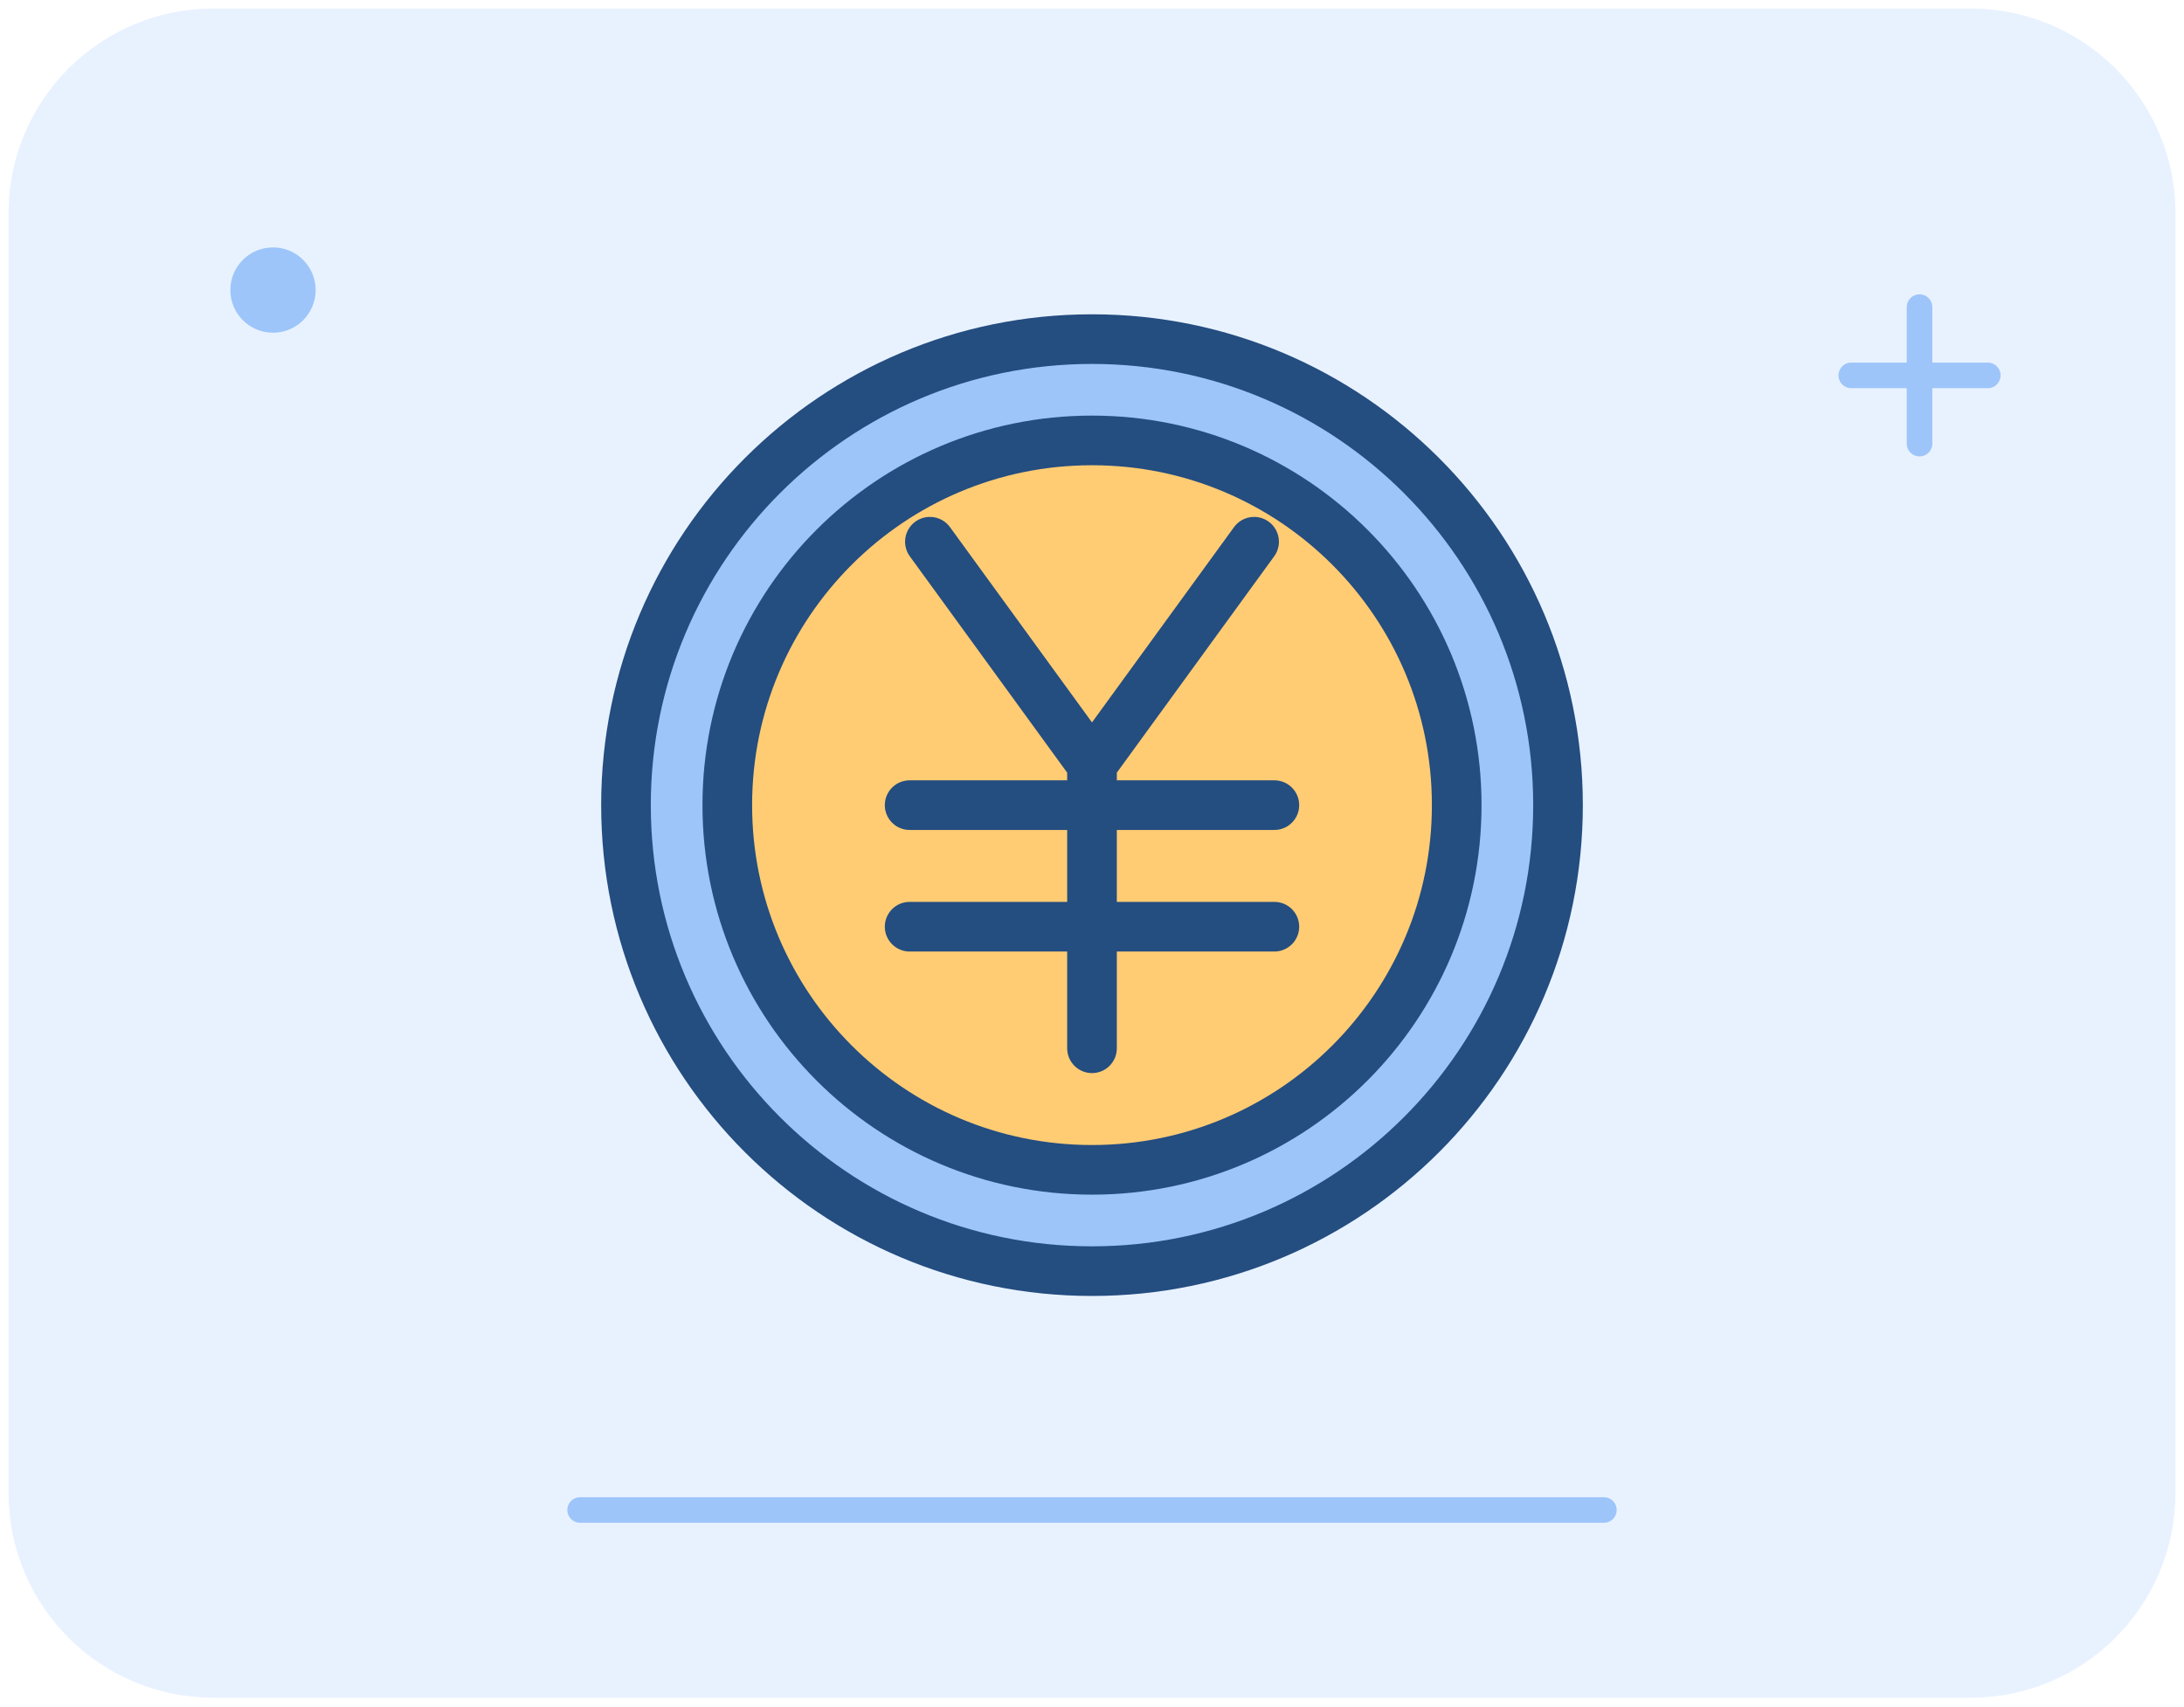
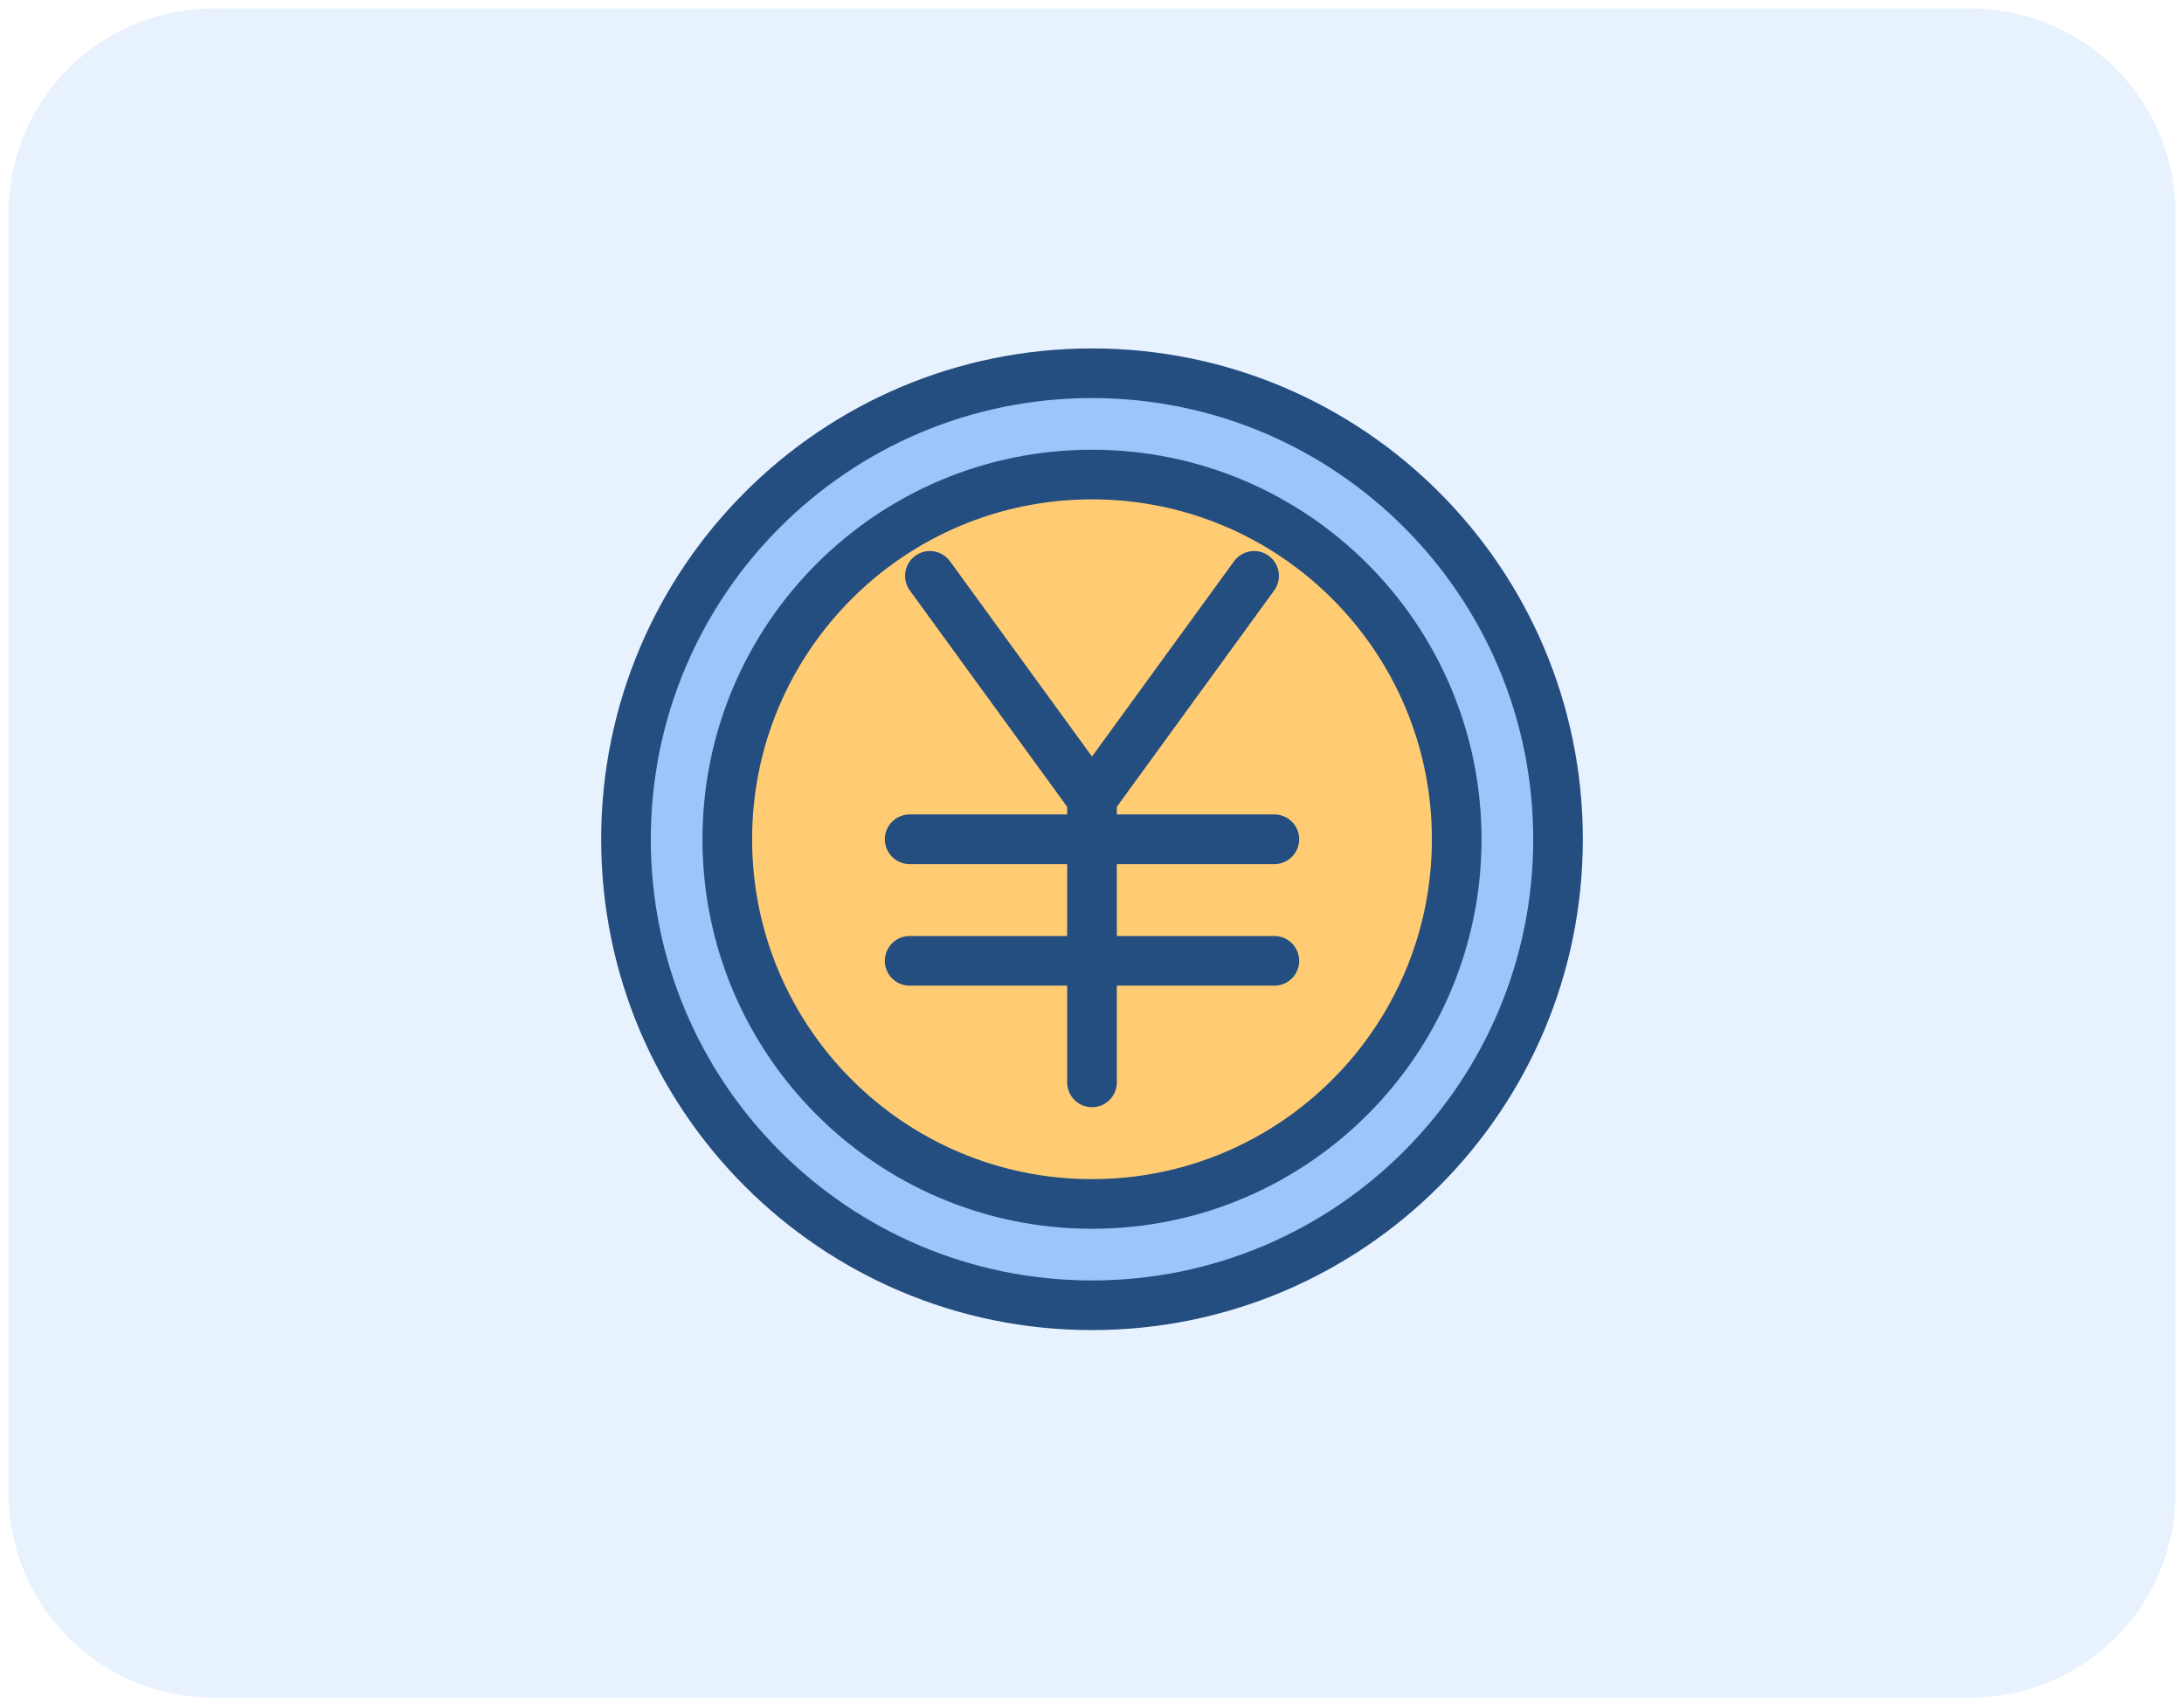
- <svg xmlns="http://www.w3.org/2000/svg" width="256" height="200" viewBox="0 0 256 200" font-family="system-ui,Noto Sans CJK SC,Microsoft YaHei,sans-serif" role="img">
+ <svg xmlns="http://www.w3.org/2000/svg" width="256" height="200" viewBox="0 0 256 200" font-family="system-ui,sans-serif" role="img">
  <rect x="1" y="1" width="254" height="198" rx="24" fill="#e8f2ff" />
-   <circle cx="32" cy="34" r="5" fill="#9dc5fa" />
-   <path d="M225 36v16m-8-8h16" stroke="#9dc5fa" stroke-width="3" stroke-linecap="round" />
-   <g transform="translate(52 16) scale(2.375)" stroke="#244d80" stroke-width="2.45" stroke-linecap="round" stroke-linejoin="round" fill="none">
+   <g transform="translate(52 20) scale(2.375)" stroke="#244d80" stroke-width="2.45" stroke-linecap="round" stroke-linejoin="round" fill="none">
    <ellipse cx="32" cy="33" rx="23" ry="23" fill="#9dc5fa" />
    <ellipse cx="32" cy="33" rx="18" ry="18" fill="#ffcc73" />
    <path d="M24 20l8 11 8-11m-8 11v14m-9-12h18m-18 6h18" fill="none" />
  </g>
-   <path d="M68 177h120" stroke="#9dc5fa" stroke-width="3" stroke-linecap="round" />
</svg>
